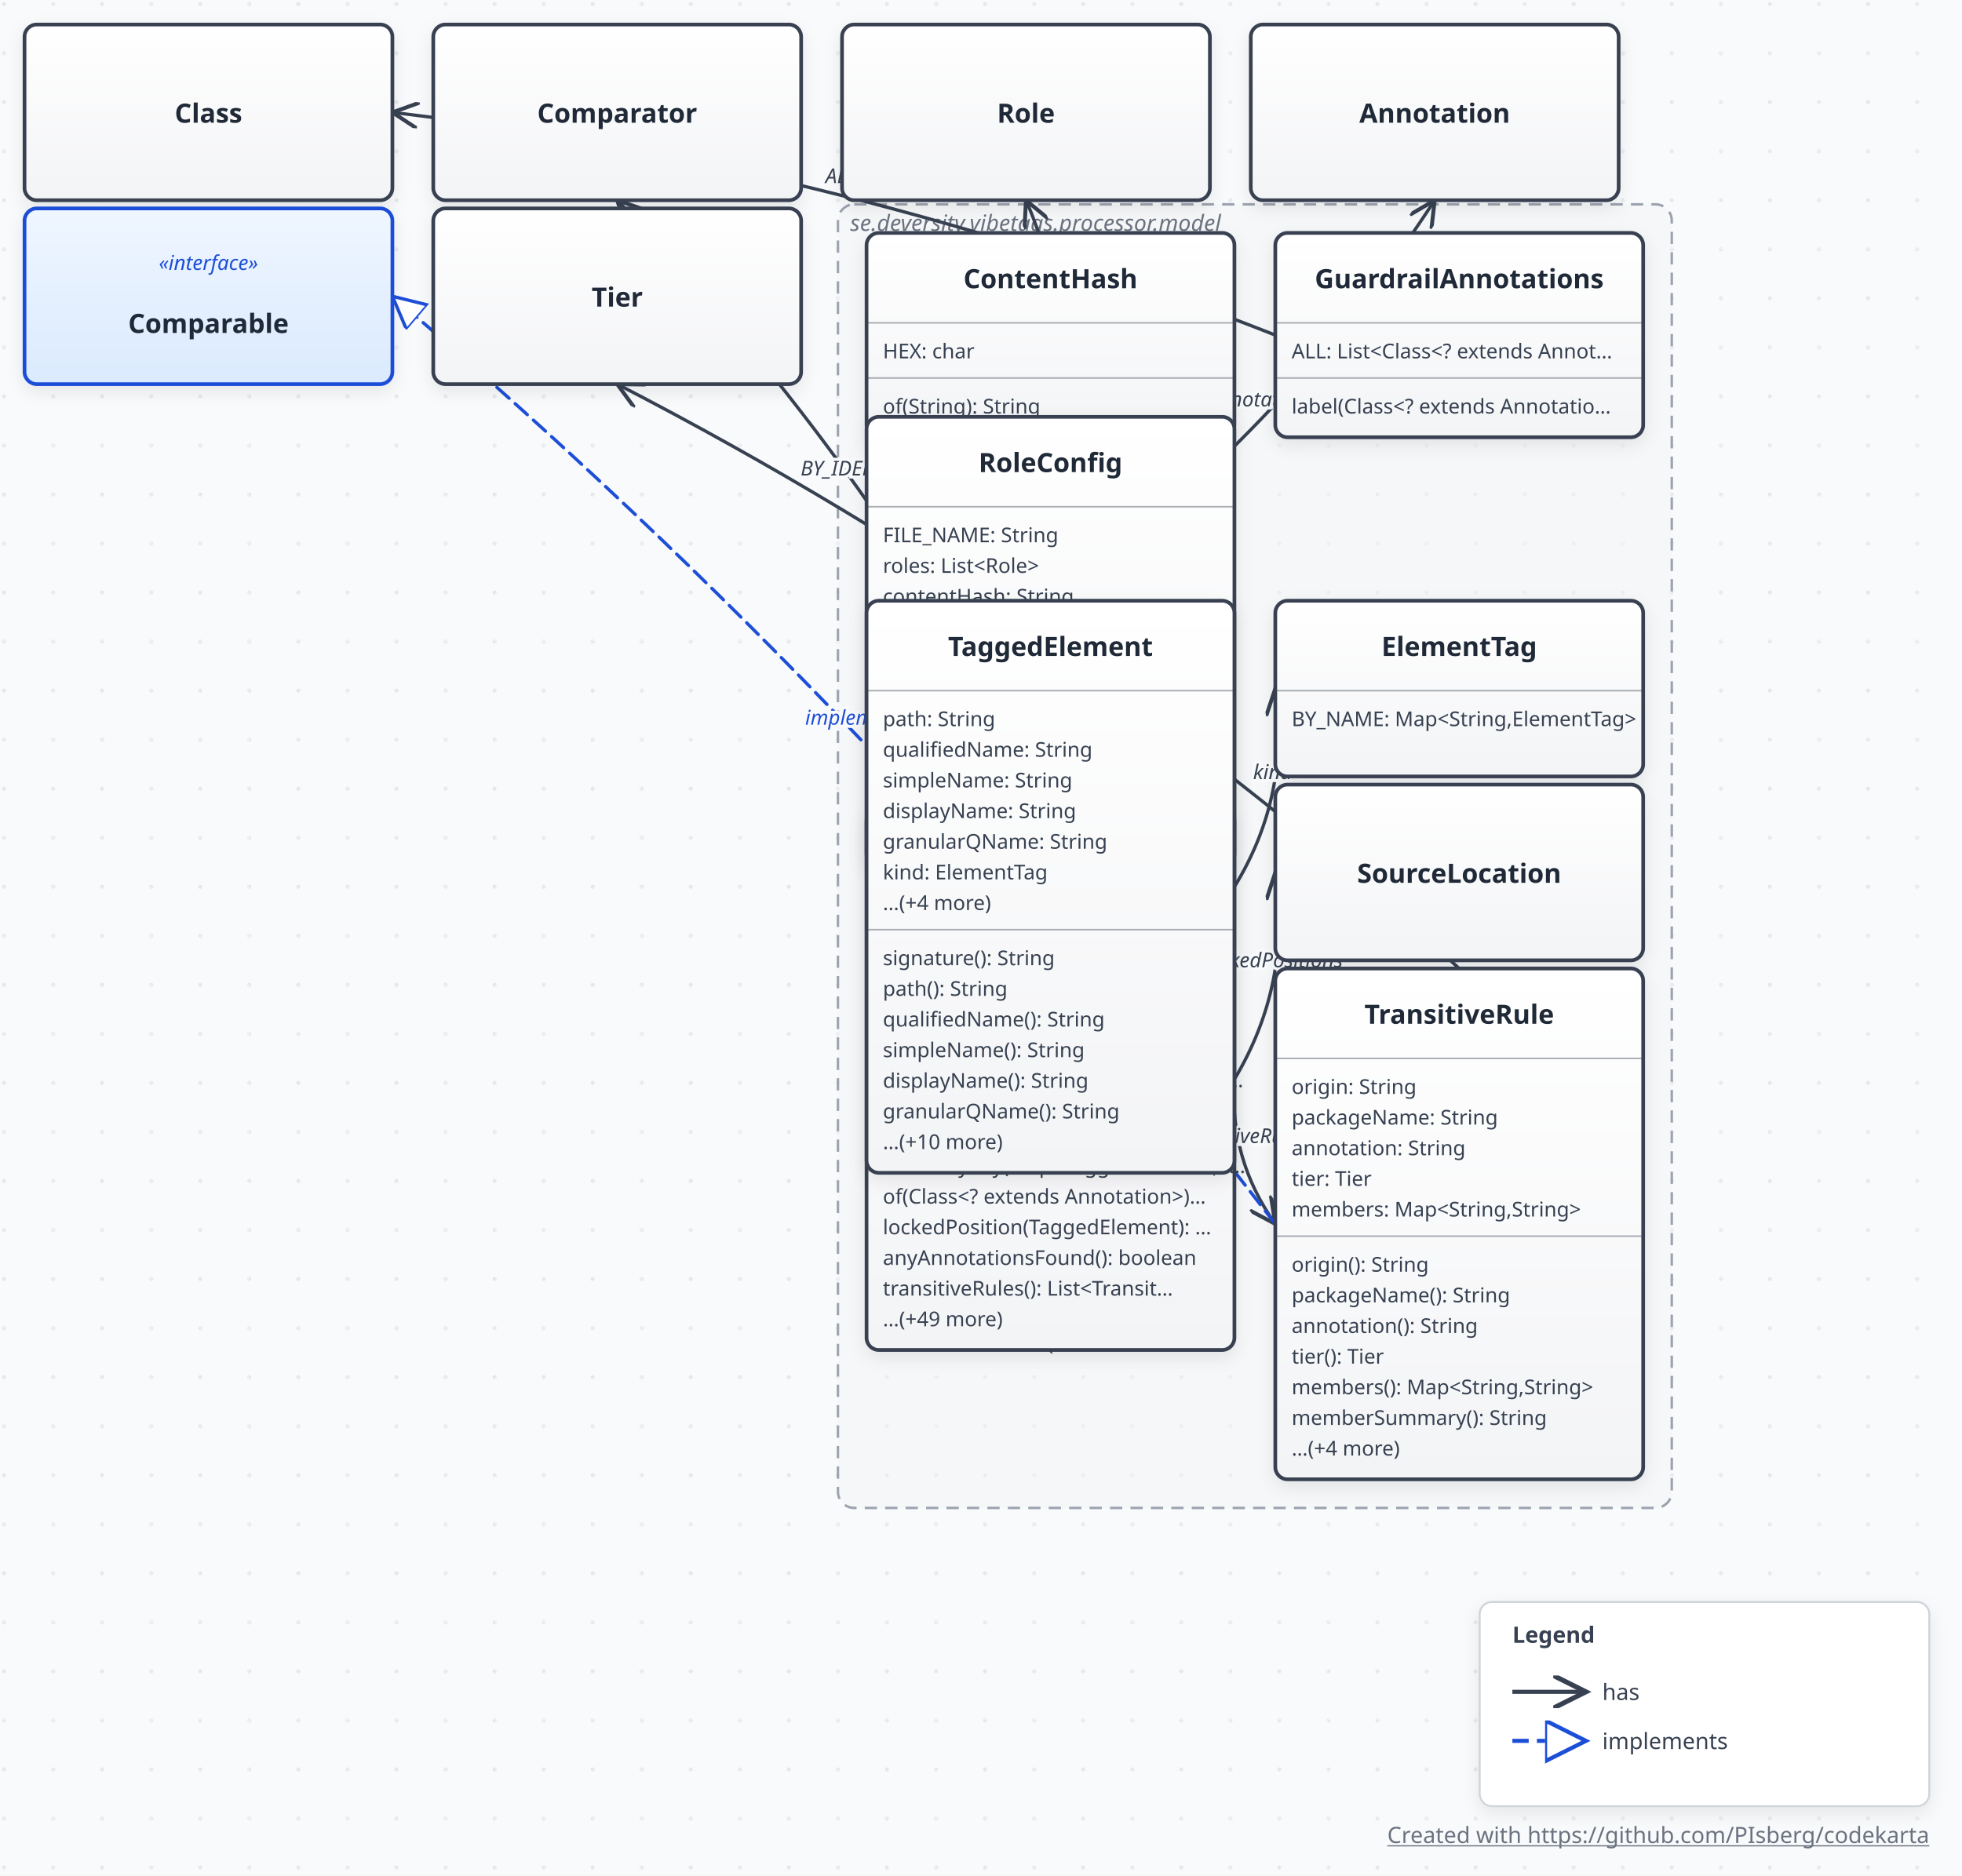
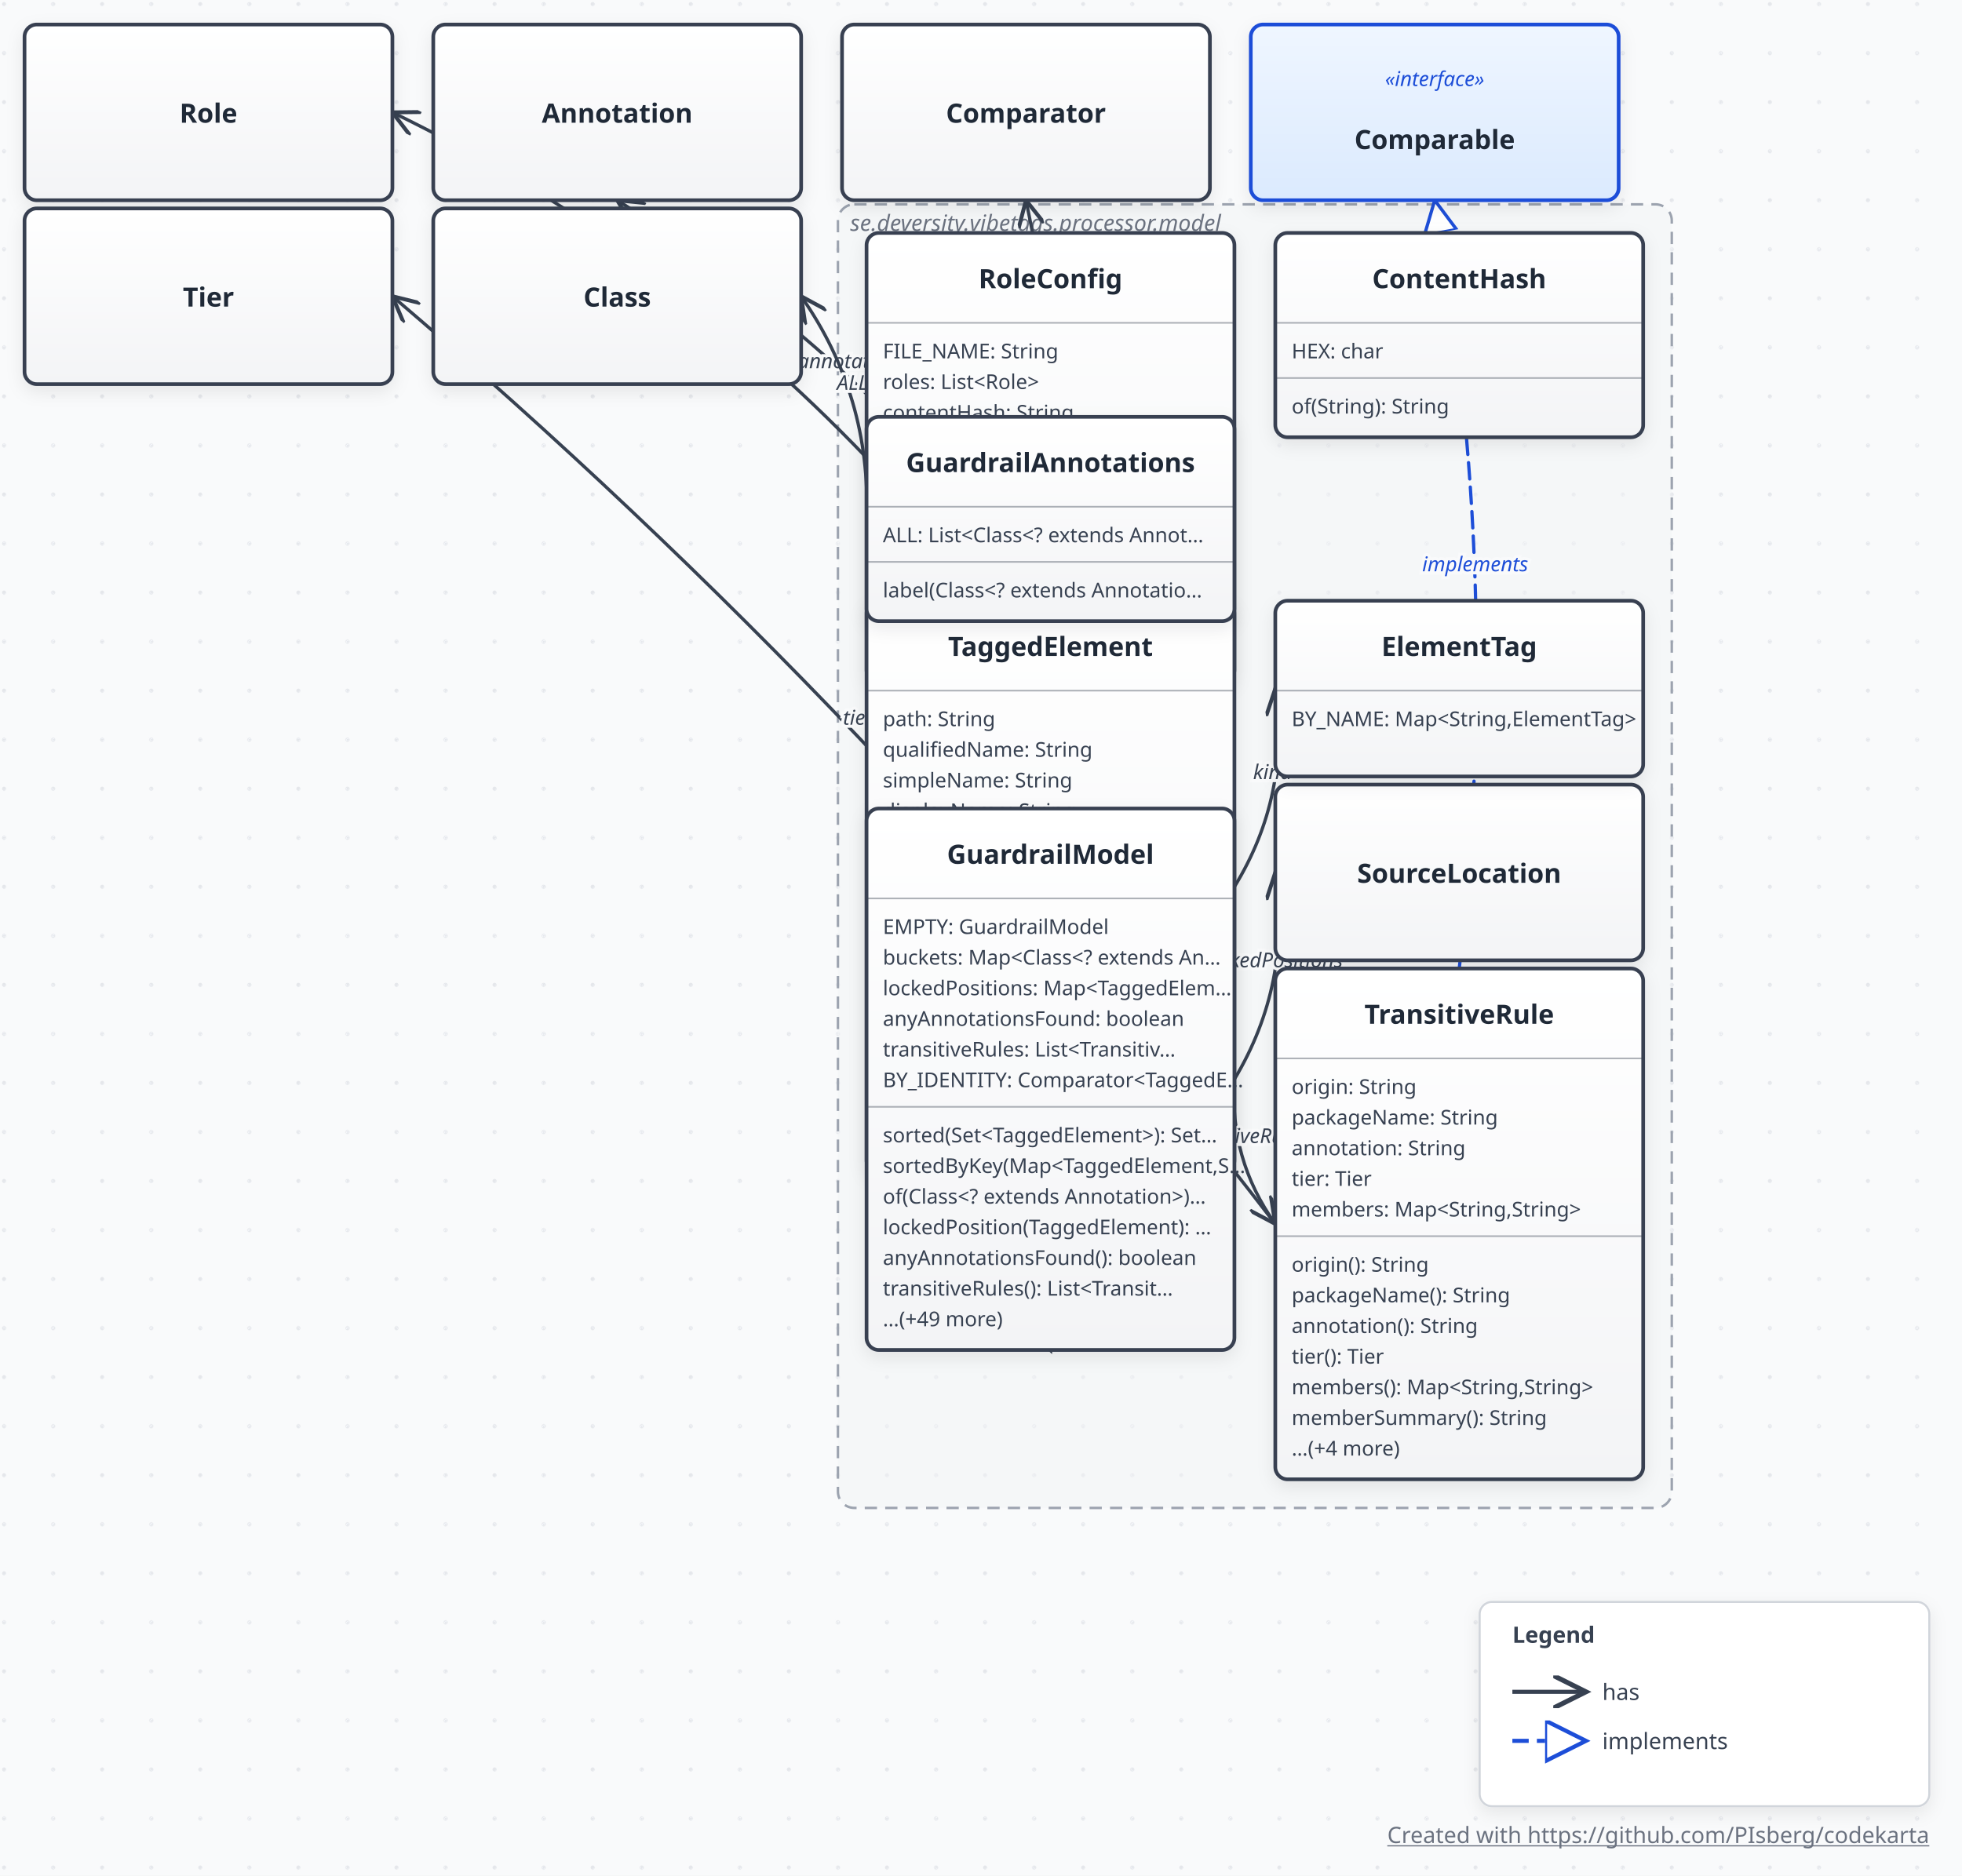
<svg xmlns="http://www.w3.org/2000/svg" width="960" height="918" viewBox="0 0 960 918">
  <defs>
    <style>
svg { font-family: 'Outfit', 'Inter', -apple-system, BlinkMacSystemFont, 'Segoe UI', sans-serif; }
text { font-family: 'Outfit', 'Inter', -apple-system, BlinkMacSystemFont, 'Segoe UI', sans-serif !important; }
.node-rect { transition: filter 0.2s ease, stroke-width 0.2s ease, stroke 0.2s ease; }
.node-rect:hover { stroke-width: 2.2 !important; filter: drop-shadow(0 8px 16px rgba(15, 23, 42, 0.12)) !important; }
.edge-line { stroke-linecap: round; stroke-linejoin: round; transition: stroke-width 0.2s ease; }
.edge-line:hover { stroke-width: 2.5 !important; }
.edge-label { paint-order: stroke; stroke: #f9fafb; stroke-width: 3; font-weight: 500; }
.diagram-attribution { fill: #9ca3af; text-decoration: none; transition: fill 0.2s ease; }
.diagram-attribution:hover { fill: #4b5563; text-decoration: underline; }
.group-rect { transition: stroke-width 0.2s ease; }
.node-label { pointer-events: none; }
</style>
    <filter id="nodeShadow" x="-20%" y="-20%" width="140%" height="140%">
      <feDropShadow dx="0" dy="3" stdDeviation="4" flood-color="#0f172a" flood-opacity="0.08" />
    </filter>
    <linearGradient id="grad-CLASS" x1="0%" y1="0%" x2="0%" y2="100%">
      <stop offset="0%" stop-color="#ffffff" />
      <stop offset="100%" stop-color="#f3f4f6" />
    </linearGradient>
    <linearGradient id="grad-INTERFACE" x1="0%" y1="0%" x2="0%" y2="100%">
      <stop offset="0%" stop-color="#eff6ff" />
      <stop offset="100%" stop-color="#dbeafe" />
    </linearGradient>
    <linearGradient id="grad-MODULE" x1="0%" y1="0%" x2="0%" y2="100%">
      <stop offset="0%" stop-color="#faf5ff" />
      <stop offset="100%" stop-color="#ede9fe" />
    </linearGradient>
    <linearGradient id="grad-METHOD" x1="0%" y1="0%" x2="0%" y2="100%">
      <stop offset="0%" stop-color="#fffbeb" />
      <stop offset="100%" stop-color="#fef3c7" />
    </linearGradient>
    <linearGradient id="grad-PACKAGE" x1="0%" y1="0%" x2="0%" y2="100%">
      <stop offset="0%" stop-color="#ecfdf5" />
      <stop offset="100%" stop-color="#d1fae5" />
    </linearGradient>
    <linearGradient id="grad-EXCEPTION" x1="0%" y1="0%" x2="0%" y2="100%">
      <stop offset="0%" stop-color="#fef2f2" />
      <stop offset="100%" stop-color="#fee2e2" />
    </linearGradient>
    <linearGradient id="grad-STATE" x1="0%" y1="0%" x2="0%" y2="100%">
      <stop offset="0%" stop-color="#f0f9ff" />
      <stop offset="100%" stop-color="#e0f2fe" />
    </linearGradient>
    <pattern id="dotGrid" width="24" height="24" patternUnits="userSpaceOnUse">
      <circle cx="2" cy="2" r="1" fill="#e5e7eb" />
    </pattern>
    <marker id="marker-open-374151" markerWidth="10" markerHeight="8" refX="8" refY="4" orient="auto">
      <path d="M0,0 L8,4 L0,8" fill="none" stroke="#374151" stroke-width="1.2" />
    </marker>
    <marker id="marker-hollow-1d4ed8" markerWidth="12" markerHeight="12" refX="10" refY="5" orient="auto">
      <path d="M0,0 L10,5 L0,10 Z" fill="#ffffff" stroke="#1d4ed8" stroke-width="1" />
    </marker>
  </defs>
  <rect width="960" height="918" fill="#f9fafb" />
  <rect width="960" height="918" fill="url(#dotGrid)" />
  <rect class="group-rect" x="410.0" y="100.0" width="408.0" height="638.0" rx="8" fill="#f3f4f6" fill-opacity="0.5" stroke="#9ca3af" stroke-dasharray="6,4" stroke-width="1.2" />
  <text x="416.0" y="113.0" font-family="sans-serif" font-size="11" fill="#6b7280" font-style="italic">se.deversity.vibetags.processor.model</text>
-   <path class="edge-line" data-source="GuardrailAnnotations" data-target="Class" data-type="HAS" d="M624.0 164.0 Q415.0 81.7 192.0 55.0" fill="none" stroke="#374151" stroke-width="1.6" marker-end="url(#marker-open-374151)" />
-   <text class="edge-label" data-source="GuardrailAnnotations" data-target="Class" data-type="HAS" x="411.5" y="89.6" text-anchor="middle" font-family="sans-serif" font-size="10" fill="#374151" font-style="italic">ALL</text>
+   <path class="edge-line" data-source="RoleConfig" data-target="Role" data-type="HAS" d="M424.0 224.0 Q323.2 118.7 192.0 55.0" fill="none" stroke="#374151" stroke-width="1.6" marker-end="url(#marker-open-374151)" />
+   <text class="edge-label" data-source="RoleConfig" data-target="Role" data-type="HAS" x="315.6" y="123.1" text-anchor="middle" font-family="sans-serif" font-size="10" fill="#374151" font-style="italic">roles</text>
+   <path class="edge-line" data-source="TaggedElement" data-target="ElementTag" data-type="HAS" d="M604.0 434.0 Q631.5 389.1 624.0 337.0" fill="none" stroke="#374151" stroke-width="1.6" marker-end="url(#marker-open-374151)" />
+   <text class="edge-label" data-source="TaggedElement" data-target="ElementTag" data-type="HAS" x="622.7" y="381.3" text-anchor="middle" font-family="sans-serif" font-size="10" fill="#374151" font-style="italic">kind</text>
+   <path class="edge-line" data-source="TaggedElement" data-target="Annotation" data-type="HAS" d="M514.0 294.0 Q426.1 176.5 302.0 98.0" fill="none" stroke="#374151" stroke-width="1.6" marker-end="url(#marker-open-374151)" />
+   <text class="edge-label" data-source="TaggedElement" data-target="Annotation" data-type="HAS" x="417.0" y="180.2" text-anchor="middle" font-family="sans-serif" font-size="10" fill="#374151" font-style="italic">annotations</text>
+   <path class="edge-line" data-source="TaggedElement" data-target="TaggedElement" data-type="HAS" d="M514.0 294.0 Q463.6 434.0 514.0 574.0" fill="none" stroke="#374151" stroke-width="1.6" marker-end="url(#marker-open-374151)" />
+   <text class="edge-label" data-source="TaggedElement" data-target="TaggedElement" data-type="HAS" x="488.8" y="428.0" text-anchor="middle" font-family="sans-serif" font-size="10" fill="#374151" font-style="italic">owner</text>
  <path class="edge-line" data-source="GuardrailModel" data-target="GuardrailModel" data-type="HAS" d="M514.0 395.7 Q466.3 528.2 514.0 660.7" fill="none" stroke="#374151" stroke-width="1.6" marker-end="url(#marker-open-374151)" />
  <text class="edge-label" data-source="GuardrailModel" data-target="GuardrailModel" data-type="HAS" x="490.2" y="522.2" text-anchor="middle" font-family="sans-serif" font-size="10" fill="#374151" font-style="italic">EMPTY</text>
  <path class="edge-line" data-source="GuardrailModel" data-target="SourceLocation" data-type="HAS" d="M604.0 528.2 Q632.1 481.2 624.0 427.0" fill="none" stroke="#374151" stroke-width="1.6" marker-end="url(#marker-open-374151)" />
  <text class="edge-label" data-source="GuardrailModel" data-target="SourceLocation" data-type="HAS" x="623.0" y="473.4" text-anchor="middle" font-family="sans-serif" font-size="10" fill="#374151" font-style="italic">lockedPositions</text>
  <path class="edge-line" data-source="GuardrailModel" data-target="TransitiveRule" data-type="HAS" d="M604.0 528.2 Q601.3 567.2 624.0 599.0" fill="none" stroke="#374151" stroke-width="1.6" marker-end="url(#marker-open-374151)" />
  <text class="edge-label" data-source="GuardrailModel" data-target="TransitiveRule" data-type="HAS" x="607.6" y="559.4" text-anchor="middle" font-family="sans-serif" font-size="10" fill="#374151" font-style="italic">transitiveRules</text>
-   <path class="edge-line" data-source="GuardrailModel" data-target="Comparator" data-type="HAS" d="M514.0 395.7 Q431.0 230.5 302.0 98.0" fill="none" stroke="#374151" stroke-width="1.6" marker-end="url(#marker-open-374151)" />
-   <text class="edge-label" data-source="GuardrailModel" data-target="Comparator" data-type="HAS" x="419.5" y="232.7" text-anchor="middle" font-family="sans-serif" font-size="10" fill="#374151" font-style="italic">BY_IDENTITY</text>
-   <path class="edge-line" data-source="RoleConfig" data-target="Role" data-type="HAS" d="M514.0 204.0 Q524.4 149.1 502.0 98.0" fill="none" stroke="#374151" stroke-width="1.6" marker-end="url(#marker-open-374151)" />
-   <text class="edge-label" data-source="RoleConfig" data-target="Role" data-type="HAS" x="516.2" y="144.1" text-anchor="middle" font-family="sans-serif" font-size="10" fill="#374151" font-style="italic">roles</text>
-   <path class="edge-line" data-source="TaggedElement" data-target="ElementTag" data-type="HAS" d="M604.0 434.0 Q631.5 389.1 624.0 337.0" fill="none" stroke="#374151" stroke-width="1.6" marker-end="url(#marker-open-374151)" />
-   <text class="edge-label" data-source="TaggedElement" data-target="ElementTag" data-type="HAS" x="622.7" y="381.3" text-anchor="middle" font-family="sans-serif" font-size="10" fill="#374151" font-style="italic">kind</text>
-   <path class="edge-line" data-source="TaggedElement" data-target="Annotation" data-type="HAS" d="M514.0 294.0 Q626.5 213.8 702.0 98.0" fill="none" stroke="#374151" stroke-width="1.6" marker-end="url(#marker-open-374151)" />
-   <text class="edge-label" data-source="TaggedElement" data-target="Annotation" data-type="HAS" x="617.3" y="198.9" text-anchor="middle" font-family="sans-serif" font-size="10" fill="#374151" font-style="italic">annotations</text>
-   <path class="edge-line" data-source="TaggedElement" data-target="TaggedElement" data-type="HAS" d="M514.0 294.0 Q463.6 434.0 514.0 574.0" fill="none" stroke="#374151" stroke-width="1.6" marker-end="url(#marker-open-374151)" />
-   <text class="edge-label" data-source="TaggedElement" data-target="TaggedElement" data-type="HAS" x="488.8" y="428.0" text-anchor="middle" font-family="sans-serif" font-size="10" fill="#374151" font-style="italic">owner</text>
-   <path class="edge-line" data-source="TransitiveRule" data-target="Comparable" data-type="IMPLEMENTS" d="M624.0 599.0 Q431.8 349.3 192.0 145.0" fill="none" stroke="#1d4ed8" stroke-width="1.6" stroke-dasharray="8,4" marker-end="url(#marker-hollow-1d4ed8)" />
-   <text class="edge-label" data-source="TransitiveRule" data-target="Comparable" data-type="IMPLEMENTS" x="419.9" y="354.7" text-anchor="middle" font-family="sans-serif" font-size="10" fill="#1d4ed8" font-style="italic">implements</text>
-   <path class="edge-line" data-source="TransitiveRule" data-target="Tier" data-type="HAS" d="M714.0 474.0 Q526.7 304.1 302.0 188.0" fill="none" stroke="#374151" stroke-width="1.6" marker-end="url(#marker-open-374151)" />
-   <text class="edge-label" data-source="TransitiveRule" data-target="Tier" data-type="HAS" x="517.3" y="311.6" text-anchor="middle" font-family="sans-serif" font-size="10" fill="#374151" font-style="italic">tier</text>
-   <g id="ContentHash">
-     <rect class="node-rect" x="424.0" y="114.0" width="180.0" height="100.0" rx="6.0" fill="url(#grad-CLASS)" stroke="#374151" stroke-width="1.8" filter="url(#nodeShadow)" />
-     <text class="node-label" x="514.0" y="136.0" text-anchor="middle" dominant-baseline="central" font-family="sans-serif" font-size="13" font-weight="bold" fill="#1f2937">ContentHash</text>
+   <path class="edge-line" data-source="GuardrailModel" data-target="Comparator" data-type="HAS" d="M514.0 395.7 Q533.2 245.8 502.0 98.0" fill="none" stroke="#374151" stroke-width="1.6" marker-end="url(#marker-open-374151)" />
+   <text class="edge-label" data-source="GuardrailModel" data-target="Comparator" data-type="HAS" x="520.6" y="240.3" text-anchor="middle" font-family="sans-serif" font-size="10" fill="#374151" font-style="italic">BY_IDENTITY</text>
+   <path class="edge-line" data-source="TransitiveRule" data-target="Comparable" data-type="IMPLEMENTS" d="M714.0 474.0 Q735.6 285.1 702.0 98.0" fill="none" stroke="#1d4ed8" stroke-width="1.6" stroke-dasharray="8,4" marker-end="url(#marker-hollow-1d4ed8)" />
+   <text class="edge-label" data-source="TransitiveRule" data-target="Comparable" data-type="IMPLEMENTS" x="721.8" y="279.6" text-anchor="middle" font-family="sans-serif" font-size="10" fill="#1d4ed8" font-style="italic">implements</text>
+   <path class="edge-line" data-source="TransitiveRule" data-target="Tier" data-type="HAS" d="M624.0 599.0 Q431.8 349.3 192.0 145.0" fill="none" stroke="#374151" stroke-width="1.6" marker-end="url(#marker-open-374151)" />
+   <text class="edge-label" data-source="TransitiveRule" data-target="Tier" data-type="HAS" x="419.9" y="354.7" text-anchor="middle" font-family="sans-serif" font-size="10" fill="#374151" font-style="italic">tier</text>
+   <path class="edge-line" data-source="GuardrailAnnotations" data-target="Class" data-type="HAS" d="M424.0 254.0 Q426.3 194.1 392.0 145.0" fill="none" stroke="#374151" stroke-width="1.6" marker-end="url(#marker-open-374151)" />
+   <text class="edge-label" data-source="GuardrailAnnotations" data-target="Class" data-type="HAS" x="417.1" y="190.8" text-anchor="middle" font-family="sans-serif" font-size="10" fill="#374151" font-style="italic">ALL</text>
+   <g id="RoleConfig">
+     <rect class="node-rect" x="424.0" y="114.0" width="180.0" height="220.0" rx="6.0" fill="url(#grad-CLASS)" stroke="#374151" stroke-width="1.8" filter="url(#nodeShadow)" />
+     <text class="node-label" x="514.0" y="136.0" text-anchor="middle" dominant-baseline="central" font-family="sans-serif" font-size="13" font-weight="bold" fill="#1f2937">RoleConfig</text>
    <line x1="424.0" y1="158.0" x2="604.0" y2="158.0" stroke="#374151" stroke-width="0.8" opacity="0.4" />
-     <text x="432.0" y="171.5" font-family="sans-serif" font-size="10" fill="#374151" dominant-baseline="central">HEX: char</text>
-     <line x1="424.0" y1="185.0" x2="604.0" y2="185.0" stroke="#374151" stroke-width="0.8" opacity="0.4" />
-     <text x="432.0" y="198.5" font-family="sans-serif" font-size="10" fill="#374151" dominant-baseline="central">of(String): String</text>
-   </g>
-   <g id="ElementTag">
-     <rect class="node-rect" x="624.0" y="294.0" width="180.0" height="86.0" rx="6.0" fill="url(#grad-CLASS)" stroke="#374151" stroke-width="1.8" filter="url(#nodeShadow)" />
-     <text class="node-label" x="714.0" y="316.0" text-anchor="middle" dominant-baseline="central" font-family="sans-serif" font-size="13" font-weight="bold" fill="#1f2937">ElementTag</text>
-     <line x1="624.0" y1="338.0" x2="804.0" y2="338.0" stroke="#374151" stroke-width="0.8" opacity="0.4" />
-     <text x="632.0" y="351.5" font-family="sans-serif" font-size="10" fill="#374151" dominant-baseline="central">BY_NAME: Map&lt;String,ElementTag&gt;</text>
-   </g>
-   <g id="GuardrailAnnotations">
-     <rect class="node-rect" x="624.0" y="114.0" width="180.0" height="100.0" rx="6.0" fill="url(#grad-CLASS)" stroke="#374151" stroke-width="1.8" filter="url(#nodeShadow)" />
-     <text class="node-label" x="714.0" y="136.0" text-anchor="middle" dominant-baseline="central" font-family="sans-serif" font-size="13" font-weight="bold" fill="#1f2937">GuardrailAnnotations</text>
-     <line x1="624.0" y1="158.0" x2="804.0" y2="158.0" stroke="#374151" stroke-width="0.8" opacity="0.4" />
-     <text x="632.0" y="171.5" font-family="sans-serif" font-size="10" fill="#374151" dominant-baseline="central">ALL: List&lt;Class&lt;? extends Annot…</text>
-     <line x1="624.0" y1="185.0" x2="804.0" y2="185.0" stroke="#374151" stroke-width="0.8" opacity="0.4" />
-     <text x="632.0" y="198.5" font-family="sans-serif" font-size="10" fill="#374151" dominant-baseline="central">label(Class&lt;? extends Annotatio…</text>
-   </g>
-   <g id="Class">
+     <text x="432.0" y="171.5" font-family="sans-serif" font-size="10" fill="#374151" dominant-baseline="central">FILE_NAME: String</text>
+     <text x="432.0" y="186.5" font-family="sans-serif" font-size="10" fill="#374151" dominant-baseline="central">roles: List&lt;Role&gt;</text>
+     <text x="432.0" y="201.5" font-family="sans-serif" font-size="10" fill="#374151" dominant-baseline="central">contentHash: String</text>
+     <line x1="424.0" y1="215.0" x2="604.0" y2="215.0" stroke="#374151" stroke-width="0.8" opacity="0.4" />
+     <text x="432.0" y="228.5" font-family="sans-serif" font-size="10" fill="#374151" dominant-baseline="central">load(Path): RoleConfig</text>
+     <text x="432.0" y="243.5" font-family="sans-serif" font-size="10" fill="#374151" dominant-baseline="central">isEmpty(): boolean</text>
+     <text x="432.0" y="258.5" font-family="sans-serif" font-size="10" fill="#374151" dominant-baseline="central">contentHash(): String</text>
+     <text x="432.0" y="273.5" font-family="sans-serif" font-size="10" fill="#374151" dominant-baseline="central">roleFor(TaggedElement): Optiona…</text>
+     <text x="432.0" y="288.5" font-family="sans-serif" font-size="10" fill="#374151" dominant-baseline="central">globsFor(String): List&lt;String&gt;</text>
+     <text x="432.0" y="303.5" font-family="sans-serif" font-size="10" fill="#374151" dominant-baseline="central">granularStemFor(TaggedElement):…</text>
+     <text x="432.0" y="318.5" font-family="sans-serif" font-size="10" fill="#374151" dominant-baseline="central">…(+5 more)</text>
+   </g>
+   <g id="Role">
    <rect class="node-rect" x="12.0" y="12.0" width="180.0" height="86.0" rx="6.0" fill="url(#grad-CLASS)" stroke="#374151" stroke-width="1.8" filter="url(#nodeShadow)" />
-     <text class="node-label" x="102.0" y="55.0" text-anchor="middle" dominant-baseline="central" font-family="sans-serif" font-size="13" font-weight="bold" fill="#1f2937">Class</text>
-   </g>
-   <g id="GuardrailModel">
-     <rect class="node-rect" x="424.0" y="395.7" width="180.0" height="265.0" rx="6.0" fill="url(#grad-CLASS)" stroke="#374151" stroke-width="1.8" filter="url(#nodeShadow)" />
-     <text class="node-label" x="514.0" y="417.7" text-anchor="middle" dominant-baseline="central" font-family="sans-serif" font-size="13" font-weight="bold" fill="#1f2937">GuardrailModel</text>
-     <line x1="424.0" y1="439.7" x2="604.0" y2="439.7" stroke="#374151" stroke-width="0.8" opacity="0.4" />
-     <text x="432.0" y="453.2" font-family="sans-serif" font-size="10" fill="#374151" dominant-baseline="central">EMPTY: GuardrailModel</text>
-     <text x="432.0" y="468.2" font-family="sans-serif" font-size="10" fill="#374151" dominant-baseline="central">buckets: Map&lt;Class&lt;? extends An…</text>
-     <text x="432.0" y="483.2" font-family="sans-serif" font-size="10" fill="#374151" dominant-baseline="central">lockedPositions: Map&lt;TaggedElem…</text>
-     <text x="432.0" y="498.2" font-family="sans-serif" font-size="10" fill="#374151" dominant-baseline="central">anyAnnotationsFound: boolean</text>
-     <text x="432.0" y="513.2" font-family="sans-serif" font-size="10" fill="#374151" dominant-baseline="central">transitiveRules: List&lt;Transitiv…</text>
-     <text x="432.0" y="528.2" font-family="sans-serif" font-size="10" fill="#374151" dominant-baseline="central">BY_IDENTITY: Comparator&lt;TaggedE…</text>
-     <line x1="424.0" y1="541.7" x2="604.0" y2="541.7" stroke="#374151" stroke-width="0.8" opacity="0.4" />
-     <text x="432.0" y="555.2" font-family="sans-serif" font-size="10" fill="#374151" dominant-baseline="central">sorted(Set&lt;TaggedElement&gt;): Set…</text>
-     <text x="432.0" y="570.2" font-family="sans-serif" font-size="10" fill="#374151" dominant-baseline="central">sortedByKey(Map&lt;TaggedElement,S…</text>
-     <text x="432.0" y="585.2" font-family="sans-serif" font-size="10" fill="#374151" dominant-baseline="central">of(Class&lt;? extends Annotation&gt;)…</text>
-     <text x="432.0" y="600.2" font-family="sans-serif" font-size="10" fill="#374151" dominant-baseline="central">lockedPosition(TaggedElement): …</text>
-     <text x="432.0" y="615.2" font-family="sans-serif" font-size="10" fill="#374151" dominant-baseline="central">anyAnnotationsFound(): boolean</text>
-     <text x="432.0" y="630.2" font-family="sans-serif" font-size="10" fill="#374151" dominant-baseline="central">transitiveRules(): List&lt;Transit…</text>
-     <text x="432.0" y="645.2" font-family="sans-serif" font-size="10" fill="#374151" dominant-baseline="central">…(+49 more)</text>
+     <text class="node-label" x="102.0" y="55.0" text-anchor="middle" dominant-baseline="central" font-family="sans-serif" font-size="13" font-weight="bold" fill="#1f2937">Role</text>
  </g>
  <g id="SourceLocation">
    <rect class="node-rect" x="624.0" y="384.0" width="180.0" height="86.0" rx="6.0" fill="url(#grad-CLASS)" stroke="#374151" stroke-width="1.8" filter="url(#nodeShadow)" />
    <text class="node-label" x="714.0" y="427.0" text-anchor="middle" dominant-baseline="central" font-family="sans-serif" font-size="13" font-weight="bold" fill="#1f2937">SourceLocation</text>
  </g>
-   <g id="TransitiveRule">
-     <rect class="node-rect" x="624.0" y="474.0" width="180.0" height="250.0" rx="6.0" fill="url(#grad-CLASS)" stroke="#374151" stroke-width="1.8" filter="url(#nodeShadow)" />
-     <text class="node-label" x="714.0" y="496.0" text-anchor="middle" dominant-baseline="central" font-family="sans-serif" font-size="13" font-weight="bold" fill="#1f2937">TransitiveRule</text>
-     <line x1="624.0" y1="518.0" x2="804.0" y2="518.0" stroke="#374151" stroke-width="0.8" opacity="0.4" />
-     <text x="632.0" y="531.5" font-family="sans-serif" font-size="10" fill="#374151" dominant-baseline="central">origin: String</text>
-     <text x="632.0" y="546.5" font-family="sans-serif" font-size="10" fill="#374151" dominant-baseline="central">packageName: String</text>
-     <text x="632.0" y="561.5" font-family="sans-serif" font-size="10" fill="#374151" dominant-baseline="central">annotation: String</text>
-     <text x="632.0" y="576.5" font-family="sans-serif" font-size="10" fill="#374151" dominant-baseline="central">tier: Tier</text>
-     <text x="632.0" y="591.5" font-family="sans-serif" font-size="10" fill="#374151" dominant-baseline="central">members: Map&lt;String,String&gt;</text>
-     <line x1="624.0" y1="605.0" x2="804.0" y2="605.0" stroke="#374151" stroke-width="0.8" opacity="0.4" />
-     <text x="632.0" y="618.5" font-family="sans-serif" font-size="10" fill="#374151" dominant-baseline="central">origin(): String</text>
-     <text x="632.0" y="633.5" font-family="sans-serif" font-size="10" fill="#374151" dominant-baseline="central">packageName(): String</text>
-     <text x="632.0" y="648.5" font-family="sans-serif" font-size="10" fill="#374151" dominant-baseline="central">annotation(): String</text>
-     <text x="632.0" y="663.5" font-family="sans-serif" font-size="10" fill="#374151" dominant-baseline="central">tier(): Tier</text>
-     <text x="632.0" y="678.5" font-family="sans-serif" font-size="10" fill="#374151" dominant-baseline="central">members(): Map&lt;String,String&gt;</text>
-     <text x="632.0" y="693.5" font-family="sans-serif" font-size="10" fill="#374151" dominant-baseline="central">memberSummary(): String</text>
-     <text x="632.0" y="708.5" font-family="sans-serif" font-size="10" fill="#374151" dominant-baseline="central">…(+4 more)</text>
-   </g>
-   <g id="Comparator">
-     <rect class="node-rect" x="212.0" y="12.0" width="180.0" height="86.0" rx="6.0" fill="url(#grad-CLASS)" stroke="#374151" stroke-width="1.8" filter="url(#nodeShadow)" />
-     <text class="node-label" x="302.0" y="55.0" text-anchor="middle" dominant-baseline="central" font-family="sans-serif" font-size="13" font-weight="bold" fill="#1f2937">Comparator</text>
-   </g>
-   <g id="RoleConfig">
-     <rect class="node-rect" x="424.0" y="204.0" width="180.0" height="220.0" rx="6.0" fill="url(#grad-CLASS)" stroke="#374151" stroke-width="1.8" filter="url(#nodeShadow)" />
-     <text class="node-label" x="514.0" y="226.0" text-anchor="middle" dominant-baseline="central" font-family="sans-serif" font-size="13" font-weight="bold" fill="#1f2937">RoleConfig</text>
-     <line x1="424.0" y1="248.0" x2="604.0" y2="248.0" stroke="#374151" stroke-width="0.8" opacity="0.4" />
-     <text x="432.0" y="261.5" font-family="sans-serif" font-size="10" fill="#374151" dominant-baseline="central">FILE_NAME: String</text>
-     <text x="432.0" y="276.5" font-family="sans-serif" font-size="10" fill="#374151" dominant-baseline="central">roles: List&lt;Role&gt;</text>
-     <text x="432.0" y="291.5" font-family="sans-serif" font-size="10" fill="#374151" dominant-baseline="central">contentHash: String</text>
-     <line x1="424.0" y1="305.0" x2="604.0" y2="305.0" stroke="#374151" stroke-width="0.8" opacity="0.4" />
-     <text x="432.0" y="318.5" font-family="sans-serif" font-size="10" fill="#374151" dominant-baseline="central">load(Path): RoleConfig</text>
-     <text x="432.0" y="333.5" font-family="sans-serif" font-size="10" fill="#374151" dominant-baseline="central">isEmpty(): boolean</text>
-     <text x="432.0" y="348.5" font-family="sans-serif" font-size="10" fill="#374151" dominant-baseline="central">contentHash(): String</text>
-     <text x="432.0" y="363.5" font-family="sans-serif" font-size="10" fill="#374151" dominant-baseline="central">roleFor(TaggedElement): Optiona…</text>
-     <text x="432.0" y="378.5" font-family="sans-serif" font-size="10" fill="#374151" dominant-baseline="central">globsFor(String): List&lt;String&gt;</text>
-     <text x="432.0" y="393.5" font-family="sans-serif" font-size="10" fill="#374151" dominant-baseline="central">granularStemFor(TaggedElement):…</text>
-     <text x="432.0" y="408.5" font-family="sans-serif" font-size="10" fill="#374151" dominant-baseline="central">…(+5 more)</text>
-   </g>
-   <g id="Role">
-     <rect class="node-rect" x="412.0" y="12.0" width="180.0" height="86.0" rx="6.0" fill="url(#grad-CLASS)" stroke="#374151" stroke-width="1.8" filter="url(#nodeShadow)" />
-     <text class="node-label" x="502.0" y="55.0" text-anchor="middle" dominant-baseline="central" font-family="sans-serif" font-size="13" font-weight="bold" fill="#1f2937">Role</text>
+   <g id="ContentHash">
+     <rect class="node-rect" x="624.0" y="114.0" width="180.0" height="100.0" rx="6.0" fill="url(#grad-CLASS)" stroke="#374151" stroke-width="1.8" filter="url(#nodeShadow)" />
+     <text class="node-label" x="714.0" y="136.0" text-anchor="middle" dominant-baseline="central" font-family="sans-serif" font-size="13" font-weight="bold" fill="#1f2937">ContentHash</text>
+     <line x1="624.0" y1="158.0" x2="804.0" y2="158.0" stroke="#374151" stroke-width="0.8" opacity="0.4" />
+     <text x="632.0" y="171.5" font-family="sans-serif" font-size="10" fill="#374151" dominant-baseline="central">HEX: char</text>
+     <line x1="624.0" y1="185.0" x2="804.0" y2="185.0" stroke="#374151" stroke-width="0.8" opacity="0.4" />
+     <text x="632.0" y="198.5" font-family="sans-serif" font-size="10" fill="#374151" dominant-baseline="central">of(String): String</text>
  </g>
  <g id="TaggedElement">
    <rect class="node-rect" x="424.0" y="294.0" width="180.0" height="280.0" rx="6.0" fill="url(#grad-CLASS)" stroke="#374151" stroke-width="1.8" filter="url(#nodeShadow)" />
    <text class="node-label" x="514.0" y="316.0" text-anchor="middle" dominant-baseline="central" font-family="sans-serif" font-size="13" font-weight="bold" fill="#1f2937">TaggedElement</text>
    <line x1="424.0" y1="338.0" x2="604.0" y2="338.0" stroke="#374151" stroke-width="0.8" opacity="0.4" />
    <text x="432.0" y="351.5" font-family="sans-serif" font-size="10" fill="#374151" dominant-baseline="central">path: String</text>
    <text x="432.0" y="366.5" font-family="sans-serif" font-size="10" fill="#374151" dominant-baseline="central">qualifiedName: String</text>
    <text x="432.0" y="381.5" font-family="sans-serif" font-size="10" fill="#374151" dominant-baseline="central">simpleName: String</text>
    <text x="432.0" y="396.5" font-family="sans-serif" font-size="10" fill="#374151" dominant-baseline="central">displayName: String</text>
    <text x="432.0" y="411.5" font-family="sans-serif" font-size="10" fill="#374151" dominant-baseline="central">granularQName: String</text>
    <text x="432.0" y="426.5" font-family="sans-serif" font-size="10" fill="#374151" dominant-baseline="central">kind: ElementTag</text>
    <text x="432.0" y="441.5" font-family="sans-serif" font-size="10" fill="#374151" dominant-baseline="central">…(+4 more)</text>
    <line x1="424.0" y1="455.0" x2="604.0" y2="455.0" stroke="#374151" stroke-width="0.8" opacity="0.4" />
    <text x="432.0" y="468.5" font-family="sans-serif" font-size="10" fill="#374151" dominant-baseline="central">signature(): String</text>
    <text x="432.0" y="483.5" font-family="sans-serif" font-size="10" fill="#374151" dominant-baseline="central">path(): String</text>
    <text x="432.0" y="498.5" font-family="sans-serif" font-size="10" fill="#374151" dominant-baseline="central">qualifiedName(): String</text>
    <text x="432.0" y="513.5" font-family="sans-serif" font-size="10" fill="#374151" dominant-baseline="central">simpleName(): String</text>
    <text x="432.0" y="528.5" font-family="sans-serif" font-size="10" fill="#374151" dominant-baseline="central">displayName(): String</text>
    <text x="432.0" y="543.5" font-family="sans-serif" font-size="10" fill="#374151" dominant-baseline="central">granularQName(): String</text>
    <text x="432.0" y="558.5" font-family="sans-serif" font-size="10" fill="#374151" dominant-baseline="central">…(+10 more)</text>
  </g>
+   <g id="ElementTag">
+     <rect class="node-rect" x="624.0" y="294.0" width="180.0" height="86.0" rx="6.0" fill="url(#grad-CLASS)" stroke="#374151" stroke-width="1.8" filter="url(#nodeShadow)" />
+     <text class="node-label" x="714.0" y="316.0" text-anchor="middle" dominant-baseline="central" font-family="sans-serif" font-size="13" font-weight="bold" fill="#1f2937">ElementTag</text>
+     <line x1="624.0" y1="338.0" x2="804.0" y2="338.0" stroke="#374151" stroke-width="0.8" opacity="0.4" />
+     <text x="632.0" y="351.5" font-family="sans-serif" font-size="10" fill="#374151" dominant-baseline="central">BY_NAME: Map&lt;String,ElementTag&gt;</text>
+   </g>
  <g id="Annotation">
-     <rect class="node-rect" x="612.0" y="12.0" width="180.0" height="86.0" rx="6.0" fill="url(#grad-CLASS)" stroke="#374151" stroke-width="1.8" filter="url(#nodeShadow)" />
-     <text class="node-label" x="702.0" y="55.0" text-anchor="middle" dominant-baseline="central" font-family="sans-serif" font-size="13" font-weight="bold" fill="#1f2937">Annotation</text>
+     <rect class="node-rect" x="212.0" y="12.0" width="180.0" height="86.0" rx="6.0" fill="url(#grad-CLASS)" stroke="#374151" stroke-width="1.8" filter="url(#nodeShadow)" />
+     <text class="node-label" x="302.0" y="55.0" text-anchor="middle" dominant-baseline="central" font-family="sans-serif" font-size="13" font-weight="bold" fill="#1f2937">Annotation</text>
+   </g>
+   <g id="GuardrailModel">
+     <rect class="node-rect" x="424.0" y="395.7" width="180.0" height="265.0" rx="6.0" fill="url(#grad-CLASS)" stroke="#374151" stroke-width="1.8" filter="url(#nodeShadow)" />
+     <text class="node-label" x="514.0" y="417.7" text-anchor="middle" dominant-baseline="central" font-family="sans-serif" font-size="13" font-weight="bold" fill="#1f2937">GuardrailModel</text>
+     <line x1="424.0" y1="439.7" x2="604.0" y2="439.7" stroke="#374151" stroke-width="0.8" opacity="0.4" />
+     <text x="432.0" y="453.2" font-family="sans-serif" font-size="10" fill="#374151" dominant-baseline="central">EMPTY: GuardrailModel</text>
+     <text x="432.0" y="468.2" font-family="sans-serif" font-size="10" fill="#374151" dominant-baseline="central">buckets: Map&lt;Class&lt;? extends An…</text>
+     <text x="432.0" y="483.2" font-family="sans-serif" font-size="10" fill="#374151" dominant-baseline="central">lockedPositions: Map&lt;TaggedElem…</text>
+     <text x="432.0" y="498.2" font-family="sans-serif" font-size="10" fill="#374151" dominant-baseline="central">anyAnnotationsFound: boolean</text>
+     <text x="432.0" y="513.2" font-family="sans-serif" font-size="10" fill="#374151" dominant-baseline="central">transitiveRules: List&lt;Transitiv…</text>
+     <text x="432.0" y="528.2" font-family="sans-serif" font-size="10" fill="#374151" dominant-baseline="central">BY_IDENTITY: Comparator&lt;TaggedE…</text>
+     <line x1="424.0" y1="541.7" x2="604.0" y2="541.7" stroke="#374151" stroke-width="0.8" opacity="0.4" />
+     <text x="432.0" y="555.2" font-family="sans-serif" font-size="10" fill="#374151" dominant-baseline="central">sorted(Set&lt;TaggedElement&gt;): Set…</text>
+     <text x="432.0" y="570.2" font-family="sans-serif" font-size="10" fill="#374151" dominant-baseline="central">sortedByKey(Map&lt;TaggedElement,S…</text>
+     <text x="432.0" y="585.2" font-family="sans-serif" font-size="10" fill="#374151" dominant-baseline="central">of(Class&lt;? extends Annotation&gt;)…</text>
+     <text x="432.0" y="600.2" font-family="sans-serif" font-size="10" fill="#374151" dominant-baseline="central">lockedPosition(TaggedElement): …</text>
+     <text x="432.0" y="615.2" font-family="sans-serif" font-size="10" fill="#374151" dominant-baseline="central">anyAnnotationsFound(): boolean</text>
+     <text x="432.0" y="630.2" font-family="sans-serif" font-size="10" fill="#374151" dominant-baseline="central">transitiveRules(): List&lt;Transit…</text>
+     <text x="432.0" y="645.2" font-family="sans-serif" font-size="10" fill="#374151" dominant-baseline="central">…(+49 more)</text>
+   </g>
+   <g id="TransitiveRule">
+     <rect class="node-rect" x="624.0" y="474.0" width="180.0" height="250.0" rx="6.0" fill="url(#grad-CLASS)" stroke="#374151" stroke-width="1.8" filter="url(#nodeShadow)" />
+     <text class="node-label" x="714.0" y="496.0" text-anchor="middle" dominant-baseline="central" font-family="sans-serif" font-size="13" font-weight="bold" fill="#1f2937">TransitiveRule</text>
+     <line x1="624.0" y1="518.0" x2="804.0" y2="518.0" stroke="#374151" stroke-width="0.8" opacity="0.4" />
+     <text x="632.0" y="531.5" font-family="sans-serif" font-size="10" fill="#374151" dominant-baseline="central">origin: String</text>
+     <text x="632.0" y="546.5" font-family="sans-serif" font-size="10" fill="#374151" dominant-baseline="central">packageName: String</text>
+     <text x="632.0" y="561.5" font-family="sans-serif" font-size="10" fill="#374151" dominant-baseline="central">annotation: String</text>
+     <text x="632.0" y="576.5" font-family="sans-serif" font-size="10" fill="#374151" dominant-baseline="central">tier: Tier</text>
+     <text x="632.0" y="591.5" font-family="sans-serif" font-size="10" fill="#374151" dominant-baseline="central">members: Map&lt;String,String&gt;</text>
+     <line x1="624.0" y1="605.0" x2="804.0" y2="605.0" stroke="#374151" stroke-width="0.8" opacity="0.4" />
+     <text x="632.0" y="618.5" font-family="sans-serif" font-size="10" fill="#374151" dominant-baseline="central">origin(): String</text>
+     <text x="632.0" y="633.5" font-family="sans-serif" font-size="10" fill="#374151" dominant-baseline="central">packageName(): String</text>
+     <text x="632.0" y="648.5" font-family="sans-serif" font-size="10" fill="#374151" dominant-baseline="central">annotation(): String</text>
+     <text x="632.0" y="663.5" font-family="sans-serif" font-size="10" fill="#374151" dominant-baseline="central">tier(): Tier</text>
+     <text x="632.0" y="678.5" font-family="sans-serif" font-size="10" fill="#374151" dominant-baseline="central">members(): Map&lt;String,String&gt;</text>
+     <text x="632.0" y="693.5" font-family="sans-serif" font-size="10" fill="#374151" dominant-baseline="central">memberSummary(): String</text>
+     <text x="632.0" y="708.5" font-family="sans-serif" font-size="10" fill="#374151" dominant-baseline="central">…(+4 more)</text>
+   </g>
+   <g id="Comparator">
+     <rect class="node-rect" x="412.0" y="12.0" width="180.0" height="86.0" rx="6.0" fill="url(#grad-CLASS)" stroke="#374151" stroke-width="1.8" filter="url(#nodeShadow)" />
+     <text class="node-label" x="502.0" y="55.0" text-anchor="middle" dominant-baseline="central" font-family="sans-serif" font-size="13" font-weight="bold" fill="#1f2937">Comparator</text>
  </g>
  <g id="Comparable">
-     <rect class="node-rect" x="12.0" y="102.0" width="180.0" height="86.0" rx="6.0" fill="url(#grad-INTERFACE)" stroke="#1d4ed8" stroke-width="1.8" filter="url(#nodeShadow)" />
-     <text class="node-label" x="102.0" y="132.1" text-anchor="middle" font-family="sans-serif" font-size="10" fill="#1d4ed8" font-style="italic">«interface»</text>
-     <text class="node-label" x="102.0" y="157.9" text-anchor="middle" dominant-baseline="central" font-family="sans-serif" font-size="13" font-weight="bold" fill="#1f2937">Comparable</text>
+     <rect class="node-rect" x="612.0" y="12.0" width="180.0" height="86.0" rx="6.0" fill="url(#grad-INTERFACE)" stroke="#1d4ed8" stroke-width="1.8" filter="url(#nodeShadow)" />
+     <text class="node-label" x="702.0" y="42.1" text-anchor="middle" font-family="sans-serif" font-size="10" fill="#1d4ed8" font-style="italic">«interface»</text>
+     <text class="node-label" x="702.0" y="67.9" text-anchor="middle" dominant-baseline="central" font-family="sans-serif" font-size="13" font-weight="bold" fill="#1f2937">Comparable</text>
  </g>
  <g id="Tier">
+     <rect class="node-rect" x="12.0" y="102.0" width="180.0" height="86.0" rx="6.0" fill="url(#grad-CLASS)" stroke="#374151" stroke-width="1.8" filter="url(#nodeShadow)" />
+     <text class="node-label" x="102.0" y="145.0" text-anchor="middle" dominant-baseline="central" font-family="sans-serif" font-size="13" font-weight="bold" fill="#1f2937">Tier</text>
+   </g>
+   <g id="GuardrailAnnotations">
+     <rect class="node-rect" x="424.0" y="204.0" width="180.0" height="100.0" rx="6.0" fill="url(#grad-CLASS)" stroke="#374151" stroke-width="1.8" filter="url(#nodeShadow)" />
+     <text class="node-label" x="514.0" y="226.0" text-anchor="middle" dominant-baseline="central" font-family="sans-serif" font-size="13" font-weight="bold" fill="#1f2937">GuardrailAnnotations</text>
+     <line x1="424.0" y1="248.0" x2="604.0" y2="248.0" stroke="#374151" stroke-width="0.8" opacity="0.4" />
+     <text x="432.0" y="261.5" font-family="sans-serif" font-size="10" fill="#374151" dominant-baseline="central">ALL: List&lt;Class&lt;? extends Annot…</text>
+     <line x1="424.0" y1="275.0" x2="604.0" y2="275.0" stroke="#374151" stroke-width="0.8" opacity="0.4" />
+     <text x="432.0" y="288.5" font-family="sans-serif" font-size="10" fill="#374151" dominant-baseline="central">label(Class&lt;? extends Annotatio…</text>
+   </g>
+   <g id="Class">
    <rect class="node-rect" x="212.0" y="102.0" width="180.0" height="86.0" rx="6.0" fill="url(#grad-CLASS)" stroke="#374151" stroke-width="1.8" filter="url(#nodeShadow)" />
-     <text class="node-label" x="302.0" y="145.0" text-anchor="middle" dominant-baseline="central" font-family="sans-serif" font-size="13" font-weight="bold" fill="#1f2937">Tier</text>
+     <text class="node-label" x="302.0" y="145.0" text-anchor="middle" dominant-baseline="central" font-family="sans-serif" font-size="13" font-weight="bold" fill="#1f2937">Class</text>
  </g>
  <rect x="724.0" y="784.0" width="220.0" height="100.0" rx="6" fill="#ffffff" stroke="#d1d5db" stroke-width="1" filter="url(#nodeShadow)" />
  <text x="740.0" y="804.0" font-family="sans-serif" font-size="11" font-weight="bold" fill="#374151">Legend</text>
  <line x1="740.0" y1="828.0" x2="776.0" y2="828.0" stroke="#374151" stroke-width="2" marker-end="url(#marker-open-374151)" />
  <text x="784.0" y="832.0" font-family="sans-serif" font-size="11" fill="#374151">has</text>
  <line x1="740.0" y1="852.0" x2="776.0" y2="852.0" stroke="#1d4ed8" stroke-width="2" stroke-dasharray="8,4" marker-end="url(#marker-hollow-1d4ed8)" />
  <text x="784.0" y="856.0" font-family="sans-serif" font-size="11" fill="#374151">implements</text>
  <a class="diagram-attribution" href="https://github.com/PIsberg/codekarta" target="_blank" rel="noopener noreferrer">
    <text x="944.0" y="902.0" text-anchor="end" font-family="sans-serif" font-size="11" fill="#6b7280" text-decoration="underline">Created with https://github.com/PIsberg/codekarta</text>
  </a>
</svg>
